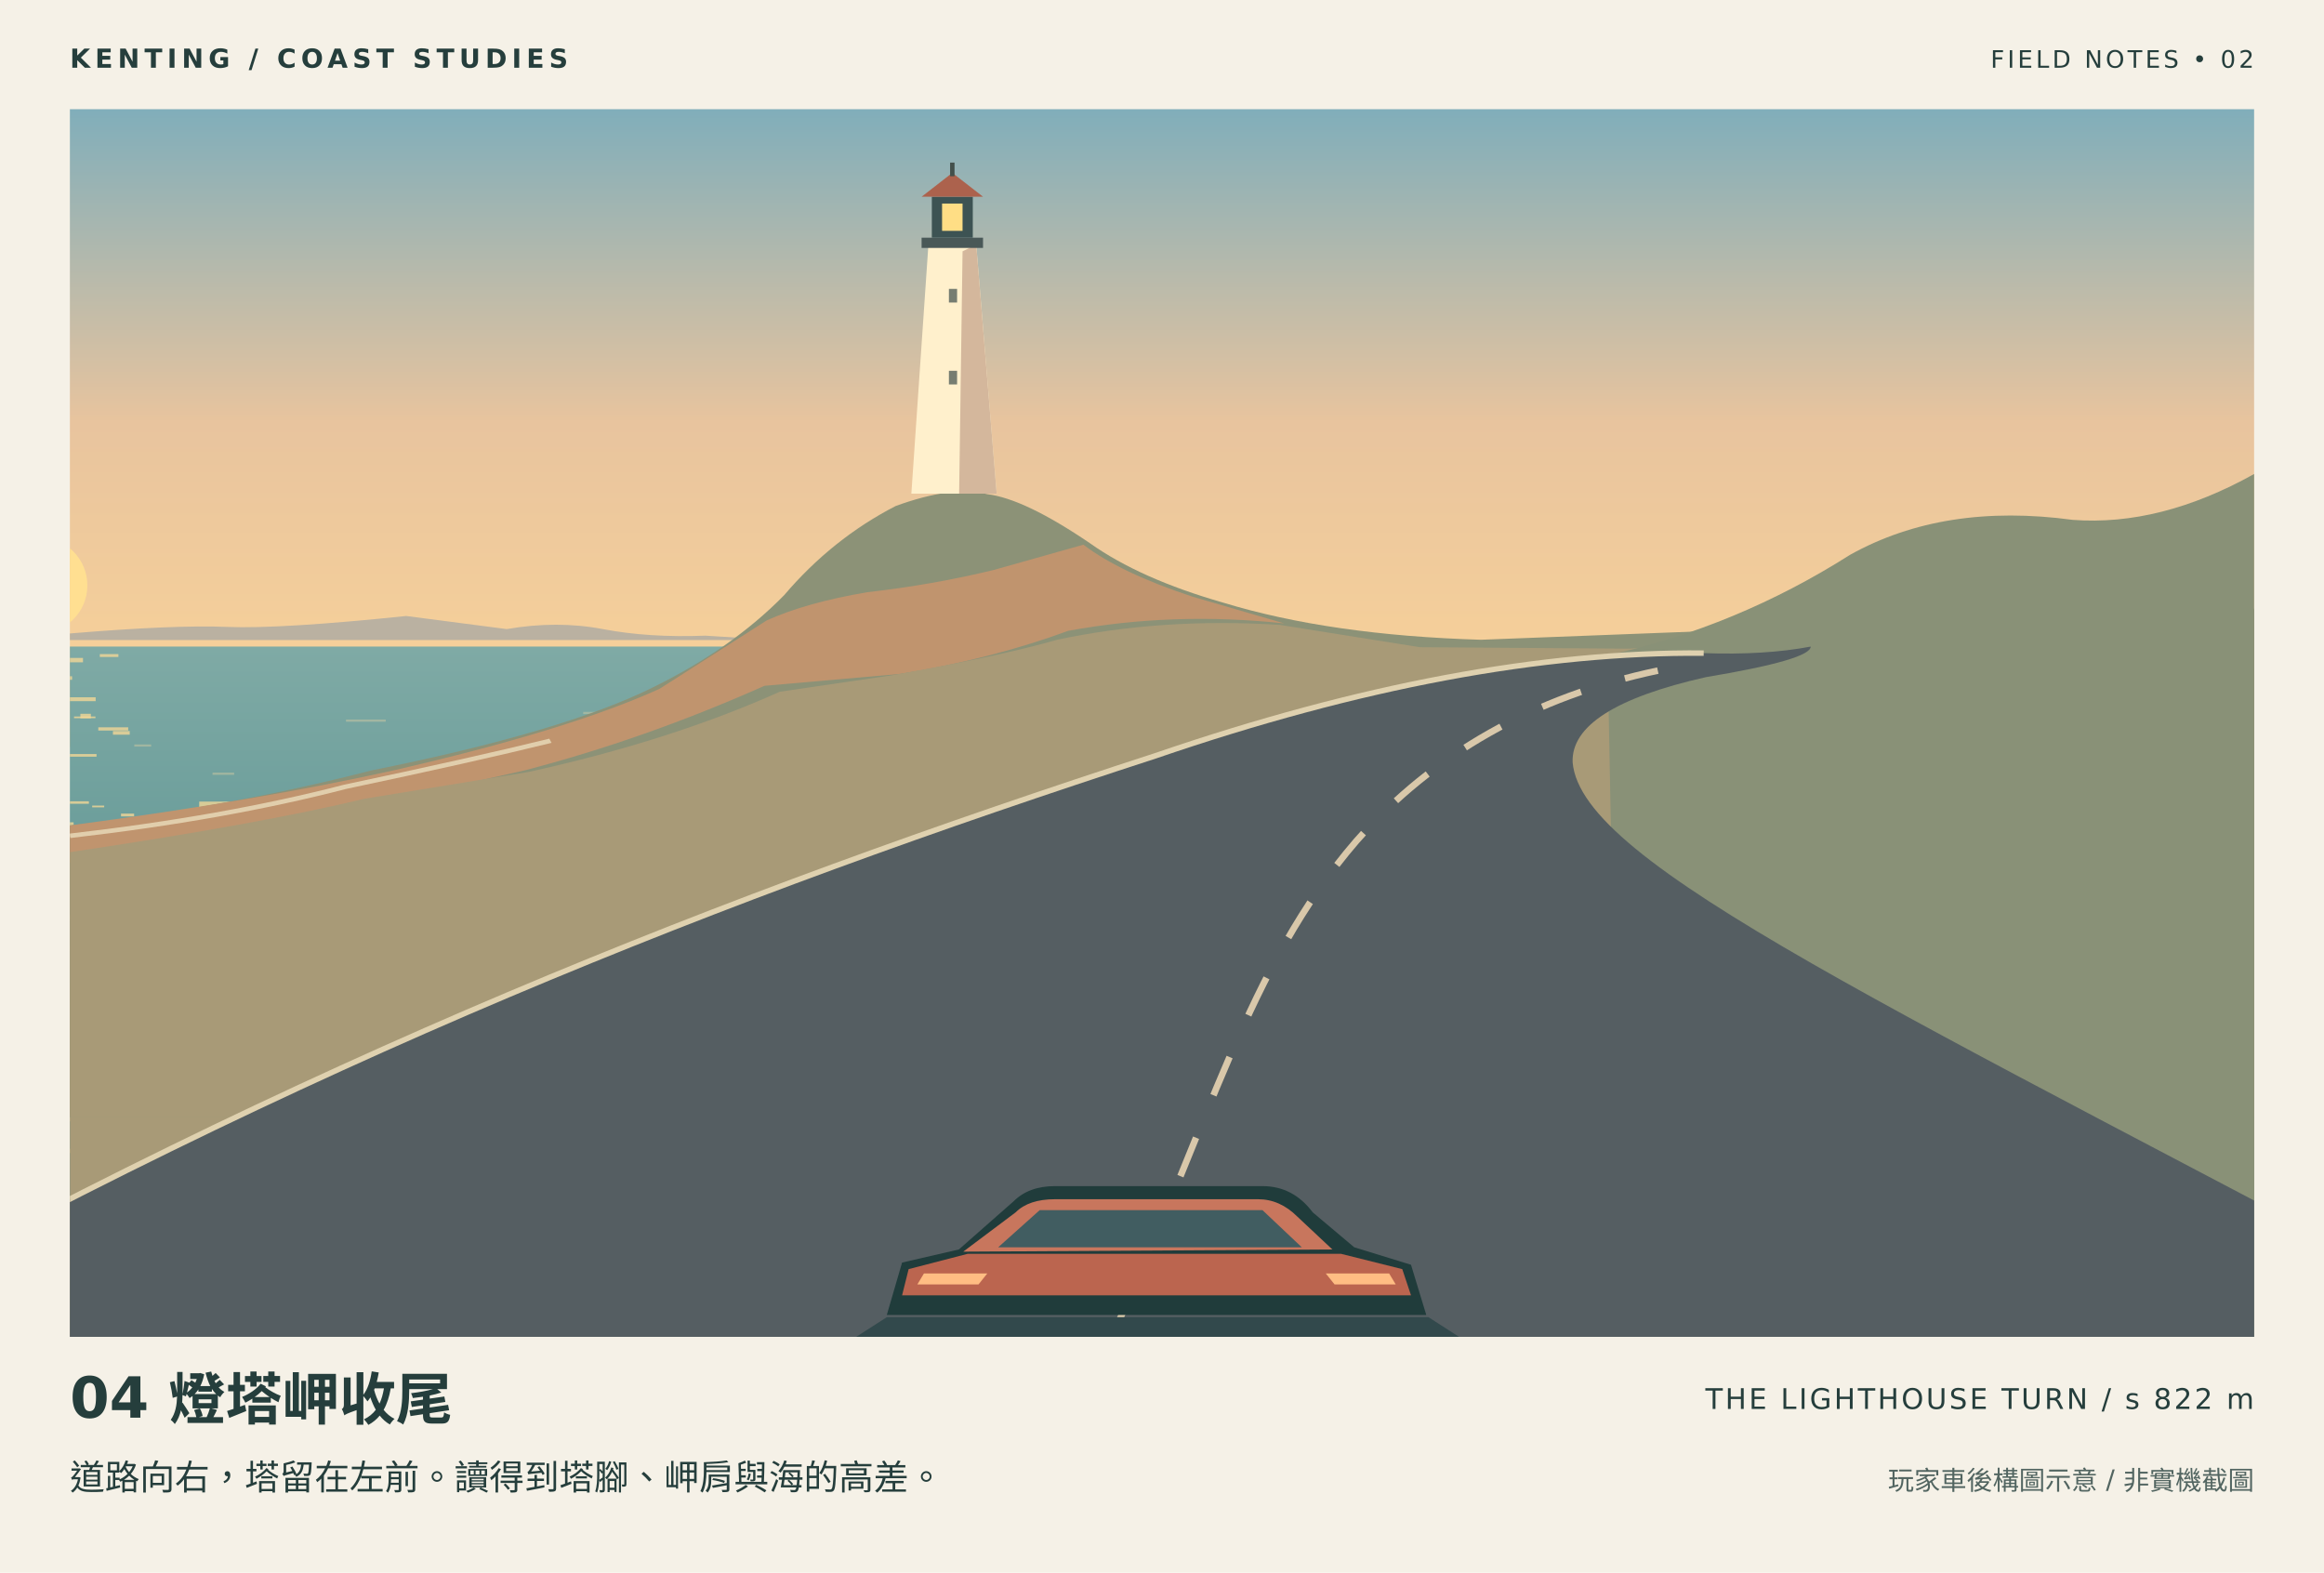
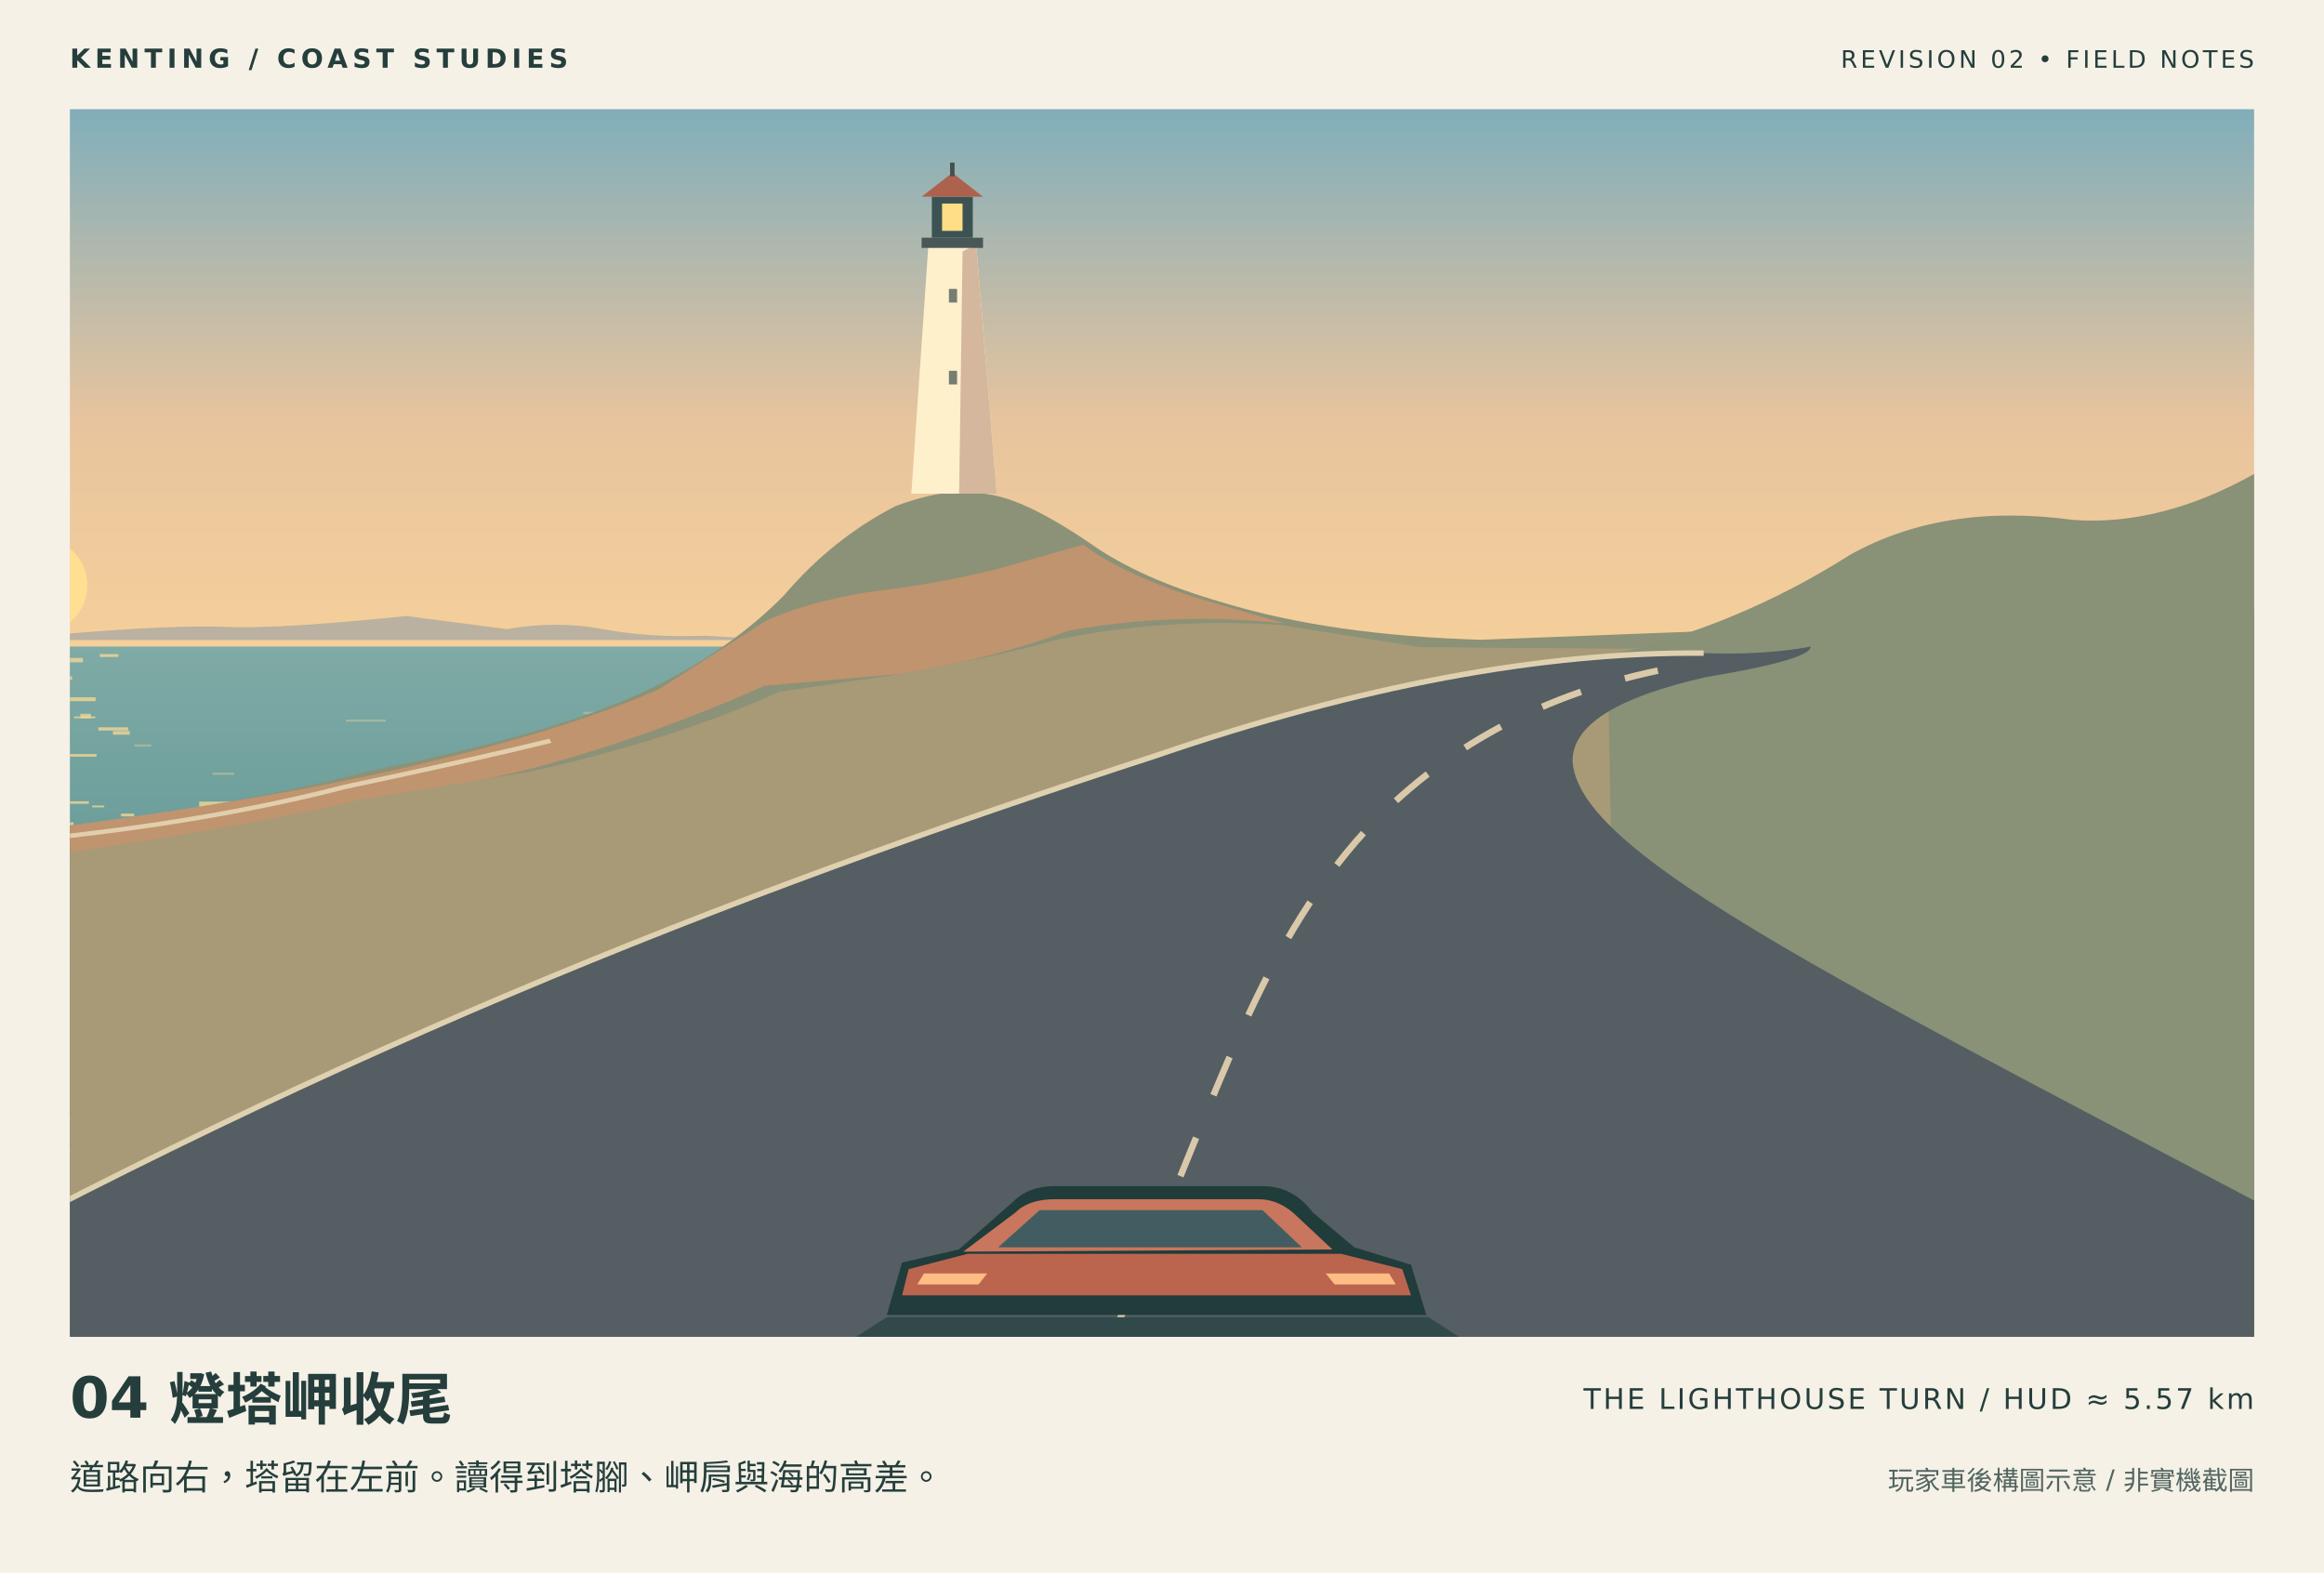
<svg xmlns="http://www.w3.org/2000/svg" width="1064" height="720" viewBox="0 0 1064 720" font-family="DejaVu Sans, Noto Sans CJK TC, sans-serif">
  <defs>
    <linearGradient id="sky" x2="0" y2="1" gradientUnits="objectBoundingBox">
      <stop stop-color="#81aeba" />
      <stop offset=".49" stop-color="#e8c49e" />
      <stop offset="1" stop-color="#fbd498" />
    </linearGradient>
    <linearGradient id="sea" x2="0" y2="1">
      <stop stop-color="#7faaa5" />
      <stop offset="1" stop-color="#397e80" />
    </linearGradient>
    <clipPath id="scene">
      <rect width="1000" height="562" />
    </clipPath>
  </defs>
  <rect x="0" y="0" width="1064" height="720" fill="#f5f1e7" />
  <text x="32" y="31" fill="#253e3c" font-size="12" letter-spacing="2.2" font-weight="bold">KENTING   /   COAST STUDIES</text>
-   <text x="1032" y="31" fill="#253e3c" font-size="11" text-anchor="end" letter-spacing="1.4">FIELD NOTES    •    02</text>
+   <text x="1032" y="31" fill="#253e3c" font-size="11" text-anchor="end" letter-spacing="1.4">REVISION 02    •    FIELD NOTES</text>
  <g transform="translate(32 50)" clip-path="url(#scene)">
    <rect x="0" y="0" width="1000" height="292" fill="url(#sky)" />
    <rect x="0" y="246" width="1000" height="318" fill="url(#sea)" />
    <circle cx="-14" cy="218" r="22" fill="#ffdf91" />
    <path d="M0 240 Q48 236 72 237 T154 232 L200 238 Q223 234 244 238 T291 241 L323 243 H0Z" fill="#bab1a1" />
    <path d="M54.8 414.4h19.7" fill="none" stroke="#f9da95" stroke-width="1.115" opacity=".75" />
    <path d="M-23.1 476.9h26.9" fill="none" stroke="#f9da95" stroke-width="1.983" opacity=".75" />
    <path d="M-30.5 353.1h14.0" fill="none" stroke="#f9da95" stroke-width="1.26" opacity=".75" />
    <path d="M192.3 463.3h57.9" fill="none" stroke="#f9da95" stroke-width="1.378" opacity=".75" />
    <path d="M-11.6 448.1h30.6" fill="none" stroke="#f9da95" stroke-width="1.594" opacity=".75" />
    <path d="M-14.0 254.8h11.3" fill="none" stroke="#f9da95" stroke-width="1.035" opacity=".75" />
    <path d="M75.0 386.2h24.8" fill="none" stroke="#f9da95" stroke-width="1.992" opacity=".75" />
    <path d="M-21.2 275.0h12.1" fill="none" stroke="#f9da95" stroke-width="1.43" opacity=".75" />
    <path d="M-1.7 295.8h13.9" fill="none" stroke="#f9da95" stroke-width="1.219" opacity=".75" />
    <path d="M23.6 440.8h14.5" fill="none" stroke="#f9da95" stroke-width="1.774" opacity=".75" />
    <path d="M66.3 457.9h18.5" fill="none" stroke="#f9da95" stroke-width="2.144" opacity=".75" />
    <path d="M202.8 410.9h35.5" fill="none" stroke="#f9da95" stroke-width="1.136" opacity=".75" />
    <path d="M76.1 491.8h24.1" fill="none" stroke="#f9da95" stroke-width="0.796" opacity=".75" />
    <path d="M69.5 422.2h15.6" fill="none" stroke="#f9da95" stroke-width="1.084" opacity=".75" />
    <path d="M-19.4 327.2h21.1" fill="none" stroke="#f9da95" stroke-width="1.515" opacity=".75" />
    <path d="M59.2 318.2h25.4" fill="none" stroke="#f9da95" stroke-width="2.473" opacity=".75" />
    <path d="M23.4 323.1h6.0" fill="none" stroke="#f9da95" stroke-width="1.294" opacity=".75" />
    <path d="M37.2 514.7h25.4" fill="none" stroke="#f9da95" stroke-width="0.751" opacity=".75" />
    <path d="M2.6 508.1h65.5" fill="none" stroke="#f9da95" stroke-width="1.859" opacity=".75" />
    <path d="M-27.6 356.4h17.2" fill="none" stroke="#f9da95" stroke-width="1.273" opacity=".75" />
    <path d="M-3.3 440.9h41.6" fill="none" stroke="#f9da95" stroke-width="1.584" opacity=".75" />
    <path d="M-6.0 462.4h30.5" fill="none" stroke="#f9da95" stroke-width="1.923" opacity=".75" />
    <path d="M150.3 411.2h38.1" fill="none" stroke="#f9da95" stroke-width="2.302" opacity=".75" />
    <path d="M114.2 422.7h31.5" fill="none" stroke="#f9da95" stroke-width="0.849" opacity=".75" />
    <path d="M62.4 362.1h27.6" fill="none" stroke="#f9da95" stroke-width="1.109" opacity=".75" />
    <path d="M-39.8 368.0h33.5" fill="none" stroke="#f9da95" stroke-width="1.384" opacity=".75" />
    <path d="M-11.3 369.6h21.1" fill="none" stroke="#f9da95" stroke-width="1.666" opacity=".75" />
    <path d="M-8.2 398.3h7.2" fill="none" stroke="#f9da95" stroke-width="1.838" opacity=".75" />
    <path d="M104.5 429.8h6.6" fill="none" stroke="#f9da95" stroke-width="1.31" opacity=".75" />
    <path d="M76.2 525.6h57.6" fill="none" stroke="#f9da95" stroke-width="1.52" opacity=".75" />
    <path d="M43.1 431.4h12.9" fill="none" stroke="#f9da95" stroke-width="1.303" opacity=".75" />
    <path d="M19.7 285.5h7.7" fill="none" stroke="#f9da95" stroke-width="1.685" opacity=".75" />
    <path d="M-8.8 260.4h9.8" fill="none" stroke="#f9da95" stroke-width="1.615" opacity=".75" />
    <path d="M-12.7 384.1h34.8" fill="none" stroke="#f9da95" stroke-width="2.112" opacity=".75" />
    <path d="M-35.4 260.0h12.9" fill="none" stroke="#f9da95" stroke-width="0.911" opacity=".75" />
    <path d="M-16.5 528.2h58.9" fill="none" stroke="#f9da95" stroke-width="1.235" opacity=".75" />
    <path d="M68.0 512.8h11.0" fill="none" stroke="#f9da95" stroke-width="1.22" opacity=".75" />
    <path d="M46.1 375.4h26.1" fill="none" stroke="#f9da95" stroke-width="1.746" opacity=".75" />
    <path d="M16.6 390.9h40.9" fill="none" stroke="#f9da95" stroke-width="0.937" opacity=".75" />
    <path d="M-3.5 457.7h13.9" fill="none" stroke="#f9da95" stroke-width="1.456" opacity=".75" />
    <path d="M10.2 319.2h5.5" fill="none" stroke="#f9da95" stroke-width="0.802" opacity=".75" />
    <path d="M-17.4 275.8h7.1" fill="none" stroke="#f9da95" stroke-width="0.944" opacity=".75" />
    <path d="M-0.8 252.2h6.8" fill="none" stroke="#f9da95" stroke-width="2.015" opacity=".75" />
    <path d="M1.9 278.4h9.8" fill="none" stroke="#f9da95" stroke-width="0.767" opacity=".75" />
    <path d="M-15.7 249.9h9.6" fill="none" stroke="#f9da95" stroke-width="1.963" opacity=".75" />
    <path d="M51.4 423.0h37.8" fill="none" stroke="#f9da95" stroke-width="0.732" opacity=".75" />
    <path d="M13.7 250.1h8.5" fill="none" stroke="#f9da95" stroke-width="1.321" opacity=".75" />
    <path d="M-9.7 370.5h10.1" fill="none" stroke="#f9da95" stroke-width="2.323" opacity=".75" />
    <path d="M-30.8 390.5h19.9" fill="none" stroke="#f9da95" stroke-width="1.059" opacity=".75" />
    <path d="M116.9 517.9h36.3" fill="none" stroke="#f9da95" stroke-width="1.868" opacity=".75" />
    <path d="M32.2 404.8h6.2" fill="none" stroke="#f9da95" stroke-width="1.714" opacity=".75" />
    <path d="M-25.5 288.3h10.9" fill="none" stroke="#f9da95" stroke-width="1.552" opacity=".75" />
    <path d="M13.1 352.3h30.9" fill="none" stroke="#f9da95" stroke-width="1.316" opacity=".75" />
    <path d="M67.1 455.5h43.6" fill="none" stroke="#f9da95" stroke-width="0.759" opacity=".75" />
    <path d="M-38.0 312.3h16.7" fill="none" stroke="#f9da95" stroke-width="1.42" opacity=".75" />
    <path d="M-2.5 270.1h14.3" fill="none" stroke="#f9da95" stroke-width="1.774" opacity=".75" />
    <path d="M30.6 348.7h23.5" fill="none" stroke="#f9da95" stroke-width="0.852" opacity=".75" />
    <path d="M37.0 399.6h30.9" fill="none" stroke="#f9da95" stroke-width="2.332" opacity=".75" />
    <path d="M13.0 283.7h13.7" fill="none" stroke="#f9da95" stroke-width="1.473" opacity=".75" />
    <path d="M-11.8 317.4h20.5" fill="none" stroke="#f9da95" stroke-width="1.138" opacity=".75" />
    <path d="M6.0 360.3h23.2" fill="none" stroke="#f9da95" stroke-width="2.459" opacity=".75" />
    <path d="M-7.9 409.5h15.8" fill="none" stroke="#f9da95" stroke-width="0.85" opacity=".75" />
    <path d="M81.7 359.2h24.0" fill="none" stroke="#f9da95" stroke-width="1.385" opacity=".75" />
    <path d="M-37.6 365.7h29.3" fill="none" stroke="#f9da95" stroke-width="1.063" opacity=".75" />
    <path d="M42.6 377.0h19.3" fill="none" stroke="#f9da95" stroke-width="1.422" opacity=".75" />
    <path d="M170.1 510.4h12.7" fill="none" stroke="#f9da95" stroke-width="1.962" opacity=".75" />
    <path d="M74.1 379.2h14.5" fill="none" stroke="#f9da95" stroke-width="1.491" opacity=".75" />
    <path d="M4.8 277.8h4.8" fill="none" stroke="#f9da95" stroke-width="2.052" opacity=".75" />
    <path d="M281.0 460.1h10.9" fill="none" stroke="#c3c5a3" stroke-width="1" opacity=".56" />
    <path d="M554.7 288.2h16.3" fill="none" stroke="#c3c5a3" stroke-width="1" opacity=".56" />
    <path d="M482.7 349.7h6.3" fill="none" stroke="#c3c5a3" stroke-width="1" opacity=".56" />
    <path d="M472.1 476.8h18.5" fill="none" stroke="#c3c5a3" stroke-width="1" opacity=".56" />
    <path d="M483.1 313.7h14.7" fill="none" stroke="#c3c5a3" stroke-width="1" opacity=".56" />
    <path d="M122.3 356.3h9.8" fill="none" stroke="#c3c5a3" stroke-width="1" opacity=".56" />
    <path d="M475.3 393.5h5.5" fill="none" stroke="#c3c5a3" stroke-width="1" opacity=".56" />
    <path d="M262.9 471.5h11.4" fill="none" stroke="#c3c5a3" stroke-width="1" opacity=".56" />
    <path d="M188.4 432.0h13.1" fill="none" stroke="#c3c5a3" stroke-width="1" opacity=".56" />
    <path d="M77.6 347.9h15.7" fill="none" stroke="#c3c5a3" stroke-width="1" opacity=".56" />
    <path d="M589.9 426.3h10.5" fill="none" stroke="#c3c5a3" stroke-width="1" opacity=".56" />
    <path d="M64.9 463.6h10.6" fill="none" stroke="#c3c5a3" stroke-width="1" opacity=".56" />
    <path d="M77.9 327.4h10.5" fill="none" stroke="#c3c5a3" stroke-width="1" opacity=".56" />
    <path d="M271.0 476.3h11.0" fill="none" stroke="#c3c5a3" stroke-width="1" opacity=".56" />
    <path d="M428.2 296.2h11.8" fill="none" stroke="#c3c5a3" stroke-width="1" opacity=".56" />
    <path d="M510.1 323.6h13.7" fill="none" stroke="#c3c5a3" stroke-width="1" opacity=".56" />
    <path d="M126.4 279.9h18.2" fill="none" stroke="#c3c5a3" stroke-width="1" opacity=".56" />
    <path d="M430.2 452.8h13.4" fill="none" stroke="#c3c5a3" stroke-width="1" opacity=".56" />
    <path d="M647.4 411.1h6.1" fill="none" stroke="#c3c5a3" stroke-width="1" opacity=".56" />
    <path d="M179.6 465.6h10.5" fill="none" stroke="#c3c5a3" stroke-width="1" opacity=".56" />
    <path d="M535.7 312.3h5.8" fill="none" stroke="#c3c5a3" stroke-width="1" opacity=".56" />
    <path d="M601.9 436.4h18.2" fill="none" stroke="#c3c5a3" stroke-width="1" opacity=".56" />
    <path d="M293.4 393.4h3.6" fill="none" stroke="#c3c5a3" stroke-width="1" opacity=".56" />
    <path d="M547.7 412.7h16.2" fill="none" stroke="#c3c5a3" stroke-width="1" opacity=".56" />
    <path d="M132.4 362.6h14.7" fill="none" stroke="#c3c5a3" stroke-width="1" opacity=".56" />
    <path d="M236.7 378.1h10.1" fill="none" stroke="#c3c5a3" stroke-width="1" opacity=".56" />
    <path d="M449.0 275.6h12.5" fill="none" stroke="#c3c5a3" stroke-width="1" opacity=".56" />
    <path d="M307.9 294.7h18.2" fill="none" stroke="#c3c5a3" stroke-width="1" opacity=".56" />
    <path d="M220.0 347.9h16.2" fill="none" stroke="#c3c5a3" stroke-width="1" opacity=".56" />
    <path d="M403.4 366.7h13.7" fill="none" stroke="#c3c5a3" stroke-width="1" opacity=".56" />
    <path d="M640.1 320.4h3.8" fill="none" stroke="#c3c5a3" stroke-width="1" opacity=".56" />
    <path d="M432.0 341.1h8.3" fill="none" stroke="#c3c5a3" stroke-width="1" opacity=".56" />
    <path d="M644.8 448.5h13.6" fill="none" stroke="#c3c5a3" stroke-width="1" opacity=".56" />
    <path d="M86.3 397.8h4.6" fill="none" stroke="#c3c5a3" stroke-width="1" opacity=".56" />
    <path d="M29.5 291.3h7.7" fill="none" stroke="#c3c5a3" stroke-width="1" opacity=".56" />
    <path d="M365.0 451.0h15.6" fill="none" stroke="#c3c5a3" stroke-width="1" opacity=".56" />
    <path d="M180.8 419.4h7.6" fill="none" stroke="#c3c5a3" stroke-width="1" opacity=".56" />
    <path d="M507.8 351.4h15.6" fill="none" stroke="#c3c5a3" stroke-width="1" opacity=".56" />
    <path d="M419.4 354.5h14.7" fill="none" stroke="#c3c5a3" stroke-width="1" opacity=".56" />
    <path d="M65.3 304.2h9.9" fill="none" stroke="#c3c5a3" stroke-width="1" opacity=".56" />
    <path d="M235.0 276.4h12.3" fill="none" stroke="#c3c5a3" stroke-width="1" opacity=".56" />
    <path d="M37.4 359.2h4.4" fill="none" stroke="#c3c5a3" stroke-width="1" opacity=".56" />
    <path d="M357.4 430.3h5.2" fill="none" stroke="#c3c5a3" stroke-width="1" opacity=".56" />
    <path d="M651.8 289.1h10.7" fill="none" stroke="#c3c5a3" stroke-width="1" opacity=".56" />
    <path d="M635.4 271.7h12.2" fill="none" stroke="#c3c5a3" stroke-width="1" opacity=".56" />
    <path d="M658.1 462.6h9.9" fill="none" stroke="#c3c5a3" stroke-width="1" opacity=".56" />
    <path d="M587.2 277.2h18.9" fill="none" stroke="#c3c5a3" stroke-width="1" opacity=".56" />
    <path d="M226.0 420.8h17.9" fill="none" stroke="#c3c5a3" stroke-width="1" opacity=".56" />
    <path d="M189.2 379.1h16.7" fill="none" stroke="#c3c5a3" stroke-width="1" opacity=".56" />
    <path d="M237.9 300.3h12.5" fill="none" stroke="#c3c5a3" stroke-width="1" opacity=".56" />
    <path d="M526.3 302.0h3.1" fill="none" stroke="#c3c5a3" stroke-width="1" opacity=".56" />
    <path d="M635.3 339.0h14.8" fill="none" stroke="#c3c5a3" stroke-width="1" opacity=".56" />
    <path d="M518.2 357.3h15.4" fill="none" stroke="#c3c5a3" stroke-width="1" opacity=".56" />
    <path d="M100.1 395.5h17.7" fill="none" stroke="#c3c5a3" stroke-width="1" opacity=".56" />
    <path d="M12.2 331.8h15.8" fill="none" stroke="#c3c5a3" stroke-width="1" opacity=".56" />
    <path d="M157.3 410.8h18.2" fill="none" stroke="#c3c5a3" stroke-width="1" opacity=".56" />
    <path d="M113.5 335.4h8.3" fill="none" stroke="#c3c5a3" stroke-width="1" opacity=".56" />
    <path d="M252.7 325.1h4.0" fill="none" stroke="#c3c5a3" stroke-width="1" opacity=".56" />
    <path d="M437.3 332.9h6.7" fill="none" stroke="#c3c5a3" stroke-width="1" opacity=".56" />
    <path d="M406.2 390.2h4.1" fill="none" stroke="#c3c5a3" stroke-width="1" opacity=".56" />
    <path d="M0 400 H1000 V562 H0Z" fill="#a89a77" />
    <g transform="translate(0 79) scale(1 .68)">
      <path d="M0 366 Q72 354 138 329 Q226 303 267 273 Q303 247 327 211 Q349 173 378 151 Q404 137 420 143 Q437 146 467 176 Q490 200 528 216 Q577 238 646 241 L1000 221 V562 H0Z" fill="#8c9277" />
      <path d="M0 366 Q87 349 148 329 Q228 302 270 274 L319 228 Q337 216 365 209 Q395 204 423 194 L464 177 Q481 196 514 212 L556 230 Q505 222 457 235 Q422 254 380 264 L318 272 Q263 308 208 329 L108 362 L0 391Z" fill="#c0946e" />
      <path d="M0 384 Q87 365 135 348 L210 330 Q275 309 325 276 L376 265 Q426 252 452 241 Q500 226 554 231 L618 246 L714 247 L1000 220 V562 H0Z" fill="#a89a77" />
      <path d="M0 373 Q71 361 126 340 Q184 322 220 309" fill="none" stroke="#e1ceac" stroke-width="3" />
    </g>
    <g transform="translate(404 176) scale(1.5625)">
      <path d="M -12 0 L -7 -73 L 7 -73 L 13 0 Z" fill="#fff0cc" />
      <path d="M 2 0 L 3 -71 L 7 -73 L 13 0Z" fill="#d4b79c" />
      <rect x="-9" y="-75" width="18" height="3" fill="#495857" />
      <path d="M -6 -75 V -87 H 6 V -75Z" fill="#3d5353" />
      <rect x="-3" y="-85" width="6" height="8" fill="#ffde85" />
      <path d="M -9 -87 L 0 -94 L 9 -87Z" fill="#ac624d" />
      <path d="M 0 -93 v -4" fill="none" stroke="#43504b" stroke-width="1.3" />
      <rect x="-1" y="-60" width="2.4" height="4" fill="#767d71" />
      <rect x="-1" y="-36" width="2.4" height="4" fill="#767d71" />
    </g>
    <path d="M704 250 Q763 237 815 204 Q858 180 917 188 Q957 191 1000 167 V562 H710Z" fill="#899177" />
    <path d="M-118 562 C109 435 300 360 497 296 Q637 248 748 249 Q776 250 797 246 Q797 252 749 260 Q687 274 688 299 C692 346 833 410 1118 562Z" fill="#555e62" />
    <path d="M-118 562 C109 435 300 360 497 296 Q637 248 748 249" fill="none" stroke="#dfd1af" stroke-width="2.5" />
    <path d="M477 562 C522 464 539 393 589 335 Q642 275 727 257" fill="none" stroke="#e1ceae" stroke-width="3" stroke-dasharray="19 21" opacity=".94" />
    <g>
      <path d="M 374 552 L 381 528 L 407 522 L 432 500 Q 439 493 451 493 L 546 493 Q 560 493 569 505 L 588 521 L 614 529 L 621 552 Z" fill="#203c3b" />
      <path d="M 409 523 L 433 505 Q 439 499 451 499 H 544 Q 554 499 562 507 L 578 522Z" fill="#c8765d" />
      <path d="M 425 521 L 444 504 H 546 L 564 521Z" fill="#415d61" />
      <path d="M 384 531 L 411 524 H 582 L 610 531 L 614 543 H 381Z" fill="#bb654f" />
      <path d="M 391 533 H 420 L 416 538 H 388Z M 575 533 H 604 L 607 538 H 579Z" fill="#ffbd83" />
      <path d="M 374 553 H 622 L 636 562 H 360Z" fill="#32494c" />
    </g>
  </g>
  <text x="32" y="649" fill="#253e3c" font-size="26" font-weight="bold">04    燈塔岬收尾</text>
-   <text x="1032" y="645" fill="#253e3c" font-size="13" text-anchor="end" letter-spacing="1.1">THE LIGHTHOUSE TURN    /    s 822 m</text>
+   <text x="1032" y="645" fill="#253e3c" font-size="13" text-anchor="end" letter-spacing="1.1">THE LIGHTHOUSE TURN    /    HUD ≈ 5.57 km</text>
  <text x="32" y="682" fill="#253e3c" font-size="16">道路向右，塔留在左前。讀得到塔腳、岬肩與海的高差。</text>
  <text x="1032" y="682" fill="#253e3c" font-size="12" text-anchor="end" fill-opacity=".78">玩家車後構圖示意   /   非實機截圖</text>
</svg>
